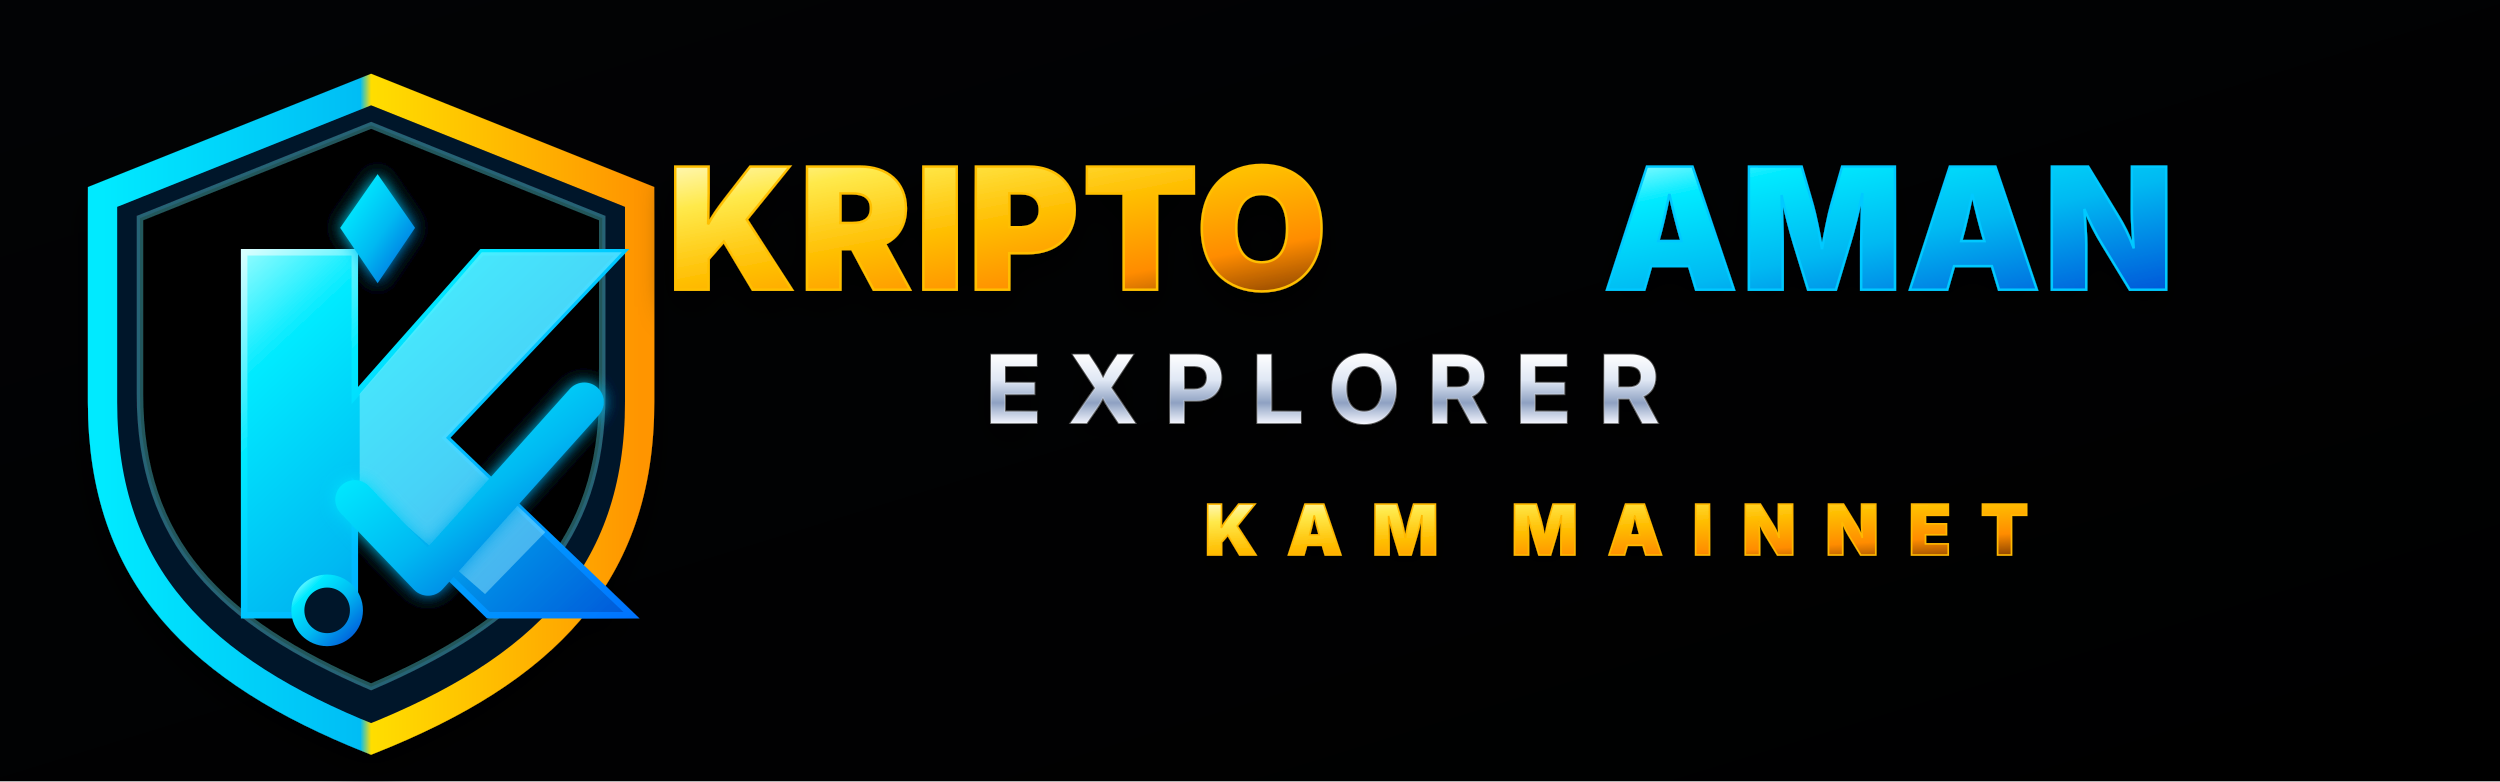
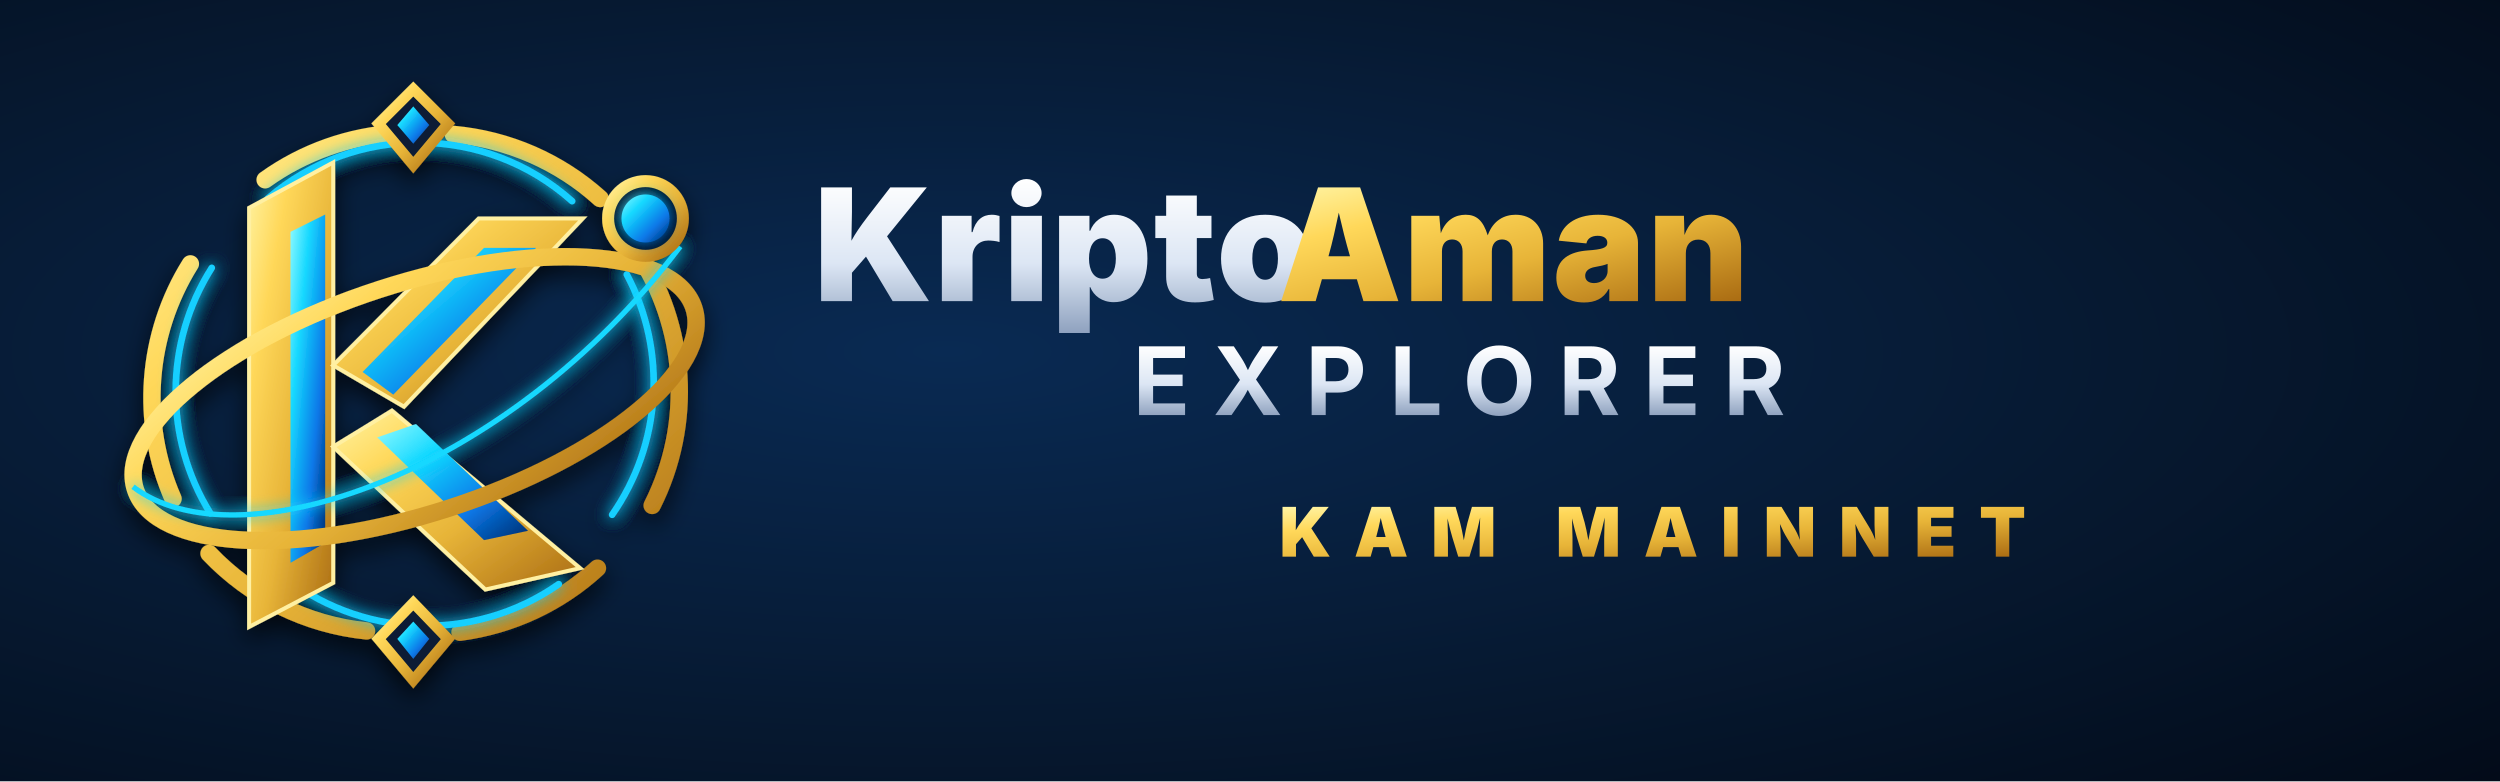
<svg xmlns="http://www.w3.org/2000/svg" viewBox="0 0 1536 480" role="img" aria-labelledby="title desc">
  <defs>
-     <linearGradient id="bg" x1="0" y1="0" x2="1" y2="1">
-       <stop offset="0" stop-color="#020305" />
-       <stop offset="1" stop-color="#000000" />
+     <radialGradient id="bg" cx="38%" cy="45%" r="90%">
+       <stop offset="0" stop-color="#092A53" />
+       <stop offset=".55" stop-color="#06182F" />
+       <stop offset="1" stop-color="#020814" />
+     </radialGradient>
+     <linearGradient id="gold" x1="0" y1="0" x2="1" y2="1">
+       <stop offset="0" stop-color="#FFF4A4" />
+       <stop offset=".25" stop-color="#FFD85A" />
+       <stop offset=".58" stop-color="#E7B438" />
+       <stop offset="1" stop-color="#A96B12" />
    </linearGradient>
-     <linearGradient id="cyan" x1="0" y1="0" x2="1" y2="1">
-       <stop offset="0" stop-color="#8ffcff" />
-       <stop offset=".18" stop-color="#00eaff" />
-       <stop offset=".55" stop-color="#00b9f2" />
-       <stop offset="1" stop-color="#0058d9" />
-     </linearGradient>
-     <linearGradient id="cyanEdge" x1="0" y1="0" x2="1" y2="1">
-       <stop offset="0" stop-color="#d7ffff" />
-       <stop offset=".28" stop-color="#00eaff" />
-       <stop offset="1" stop-color="#0073ff" />
-     </linearGradient>
-     <linearGradient id="gold" x1="0" y1="0" x2="1" y2="1">
-       <stop offset="0" stop-color="#fff7b2" />
-       <stop offset=".18" stop-color="#ffe94a" />
-       <stop offset=".48" stop-color="#ffbd00" />
-       <stop offset=".78" stop-color="#ff8c00" />
-       <stop offset="1" stop-color="#8a4300" />
+     <linearGradient id="blue" x1="0" y1="0" x2="1" y2="1">
+       <stop offset="0" stop-color="#8EFAFF" />
+       <stop offset=".3" stop-color="#16D8FF" />
+       <stop offset=".68" stop-color="#0878E8" />
+       <stop offset="1" stop-color="#032D6F" />
    </linearGradient>
    <linearGradient id="silver" x1="0" y1="0" x2="0" y2="1">
-       <stop offset="0" stop-color="#ffffff" />
-       <stop offset=".38" stop-color="#dfe7f4" />
-       <stop offset=".7" stop-color="#8ea1c2" />
-       <stop offset="1" stop-color="#f5f7ff" />
+       <stop offset="0" stop-color="#FFFFFF" />
+       <stop offset=".55" stop-color="#DCE6F4" />
+       <stop offset="1" stop-color="#8FA2BF" />
    </linearGradient>
-     <linearGradient id="shieldEdge" x1="0" y1="0" x2="1" y2="0">
-       <stop offset="0" stop-color="#00eaff" />
-       <stop offset=".48" stop-color="#00bdf5" />
-       <stop offset=".5" stop-color="#ffde00" />
-       <stop offset="1" stop-color="#ff9500" />
-     </linearGradient>
-     <filter id="softGlow" x="-40%" y="-40%" width="180%" height="180%">
+     <filter id="glow" x="-50%" y="-50%" width="200%" height="200%">
      <feGaussianBlur stdDeviation="5" result="b" />
      <feMerge>
        <feMergeNode in="b" />
        <feMergeNode in="SourceGraphic" />
      </feMerge>
    </filter>
    <filter id="shadow" x="-30%" y="-30%" width="170%" height="170%">
-       <feDropShadow dx="0" dy="10" stdDeviation="10" flood-color="#000" flood-opacity=".9" />
+       <feDropShadow dx="0" dy="8" stdDeviation="9" flood-color="#000" flood-opacity=".75" />
    </filter>
  </defs>
  <rect width="1536" height="480" fill="url(#bg)" />
-   <g transform="translate(48 35)" filter="url(#shadow)">
-     <path d="M180 20 345 86v126c0 107-60 165-165 207C75 377 15 319 15 212V86z" fill="#05142a" stroke="url(#shieldEdge)" stroke-width="18" />
-     <path d="M180 42 322 99v108c0 91-49 140-142 180C87 347 38 298 38 207V99z" fill="url(#bg)" stroke="#65f6ff" stroke-opacity=".35" stroke-width="4" />
-     <path d="M102 120h68v88l78-88h86l-108 114 114 109h-88l-82-80v80h-68z" fill="url(#cyan)" stroke="url(#cyanEdge)" stroke-width="4" />
-     <path d="M173 207 248 120h86L226 234l61 58-37 38-77-67z" fill="#bafcff" opacity=".38" />
-     <path d="M184 72 207 105 184 139 161 105z" fill="url(#cyan)" filter="url(#softGlow)" />
-     <path d="M170 272 215 319 311 212" fill="none" stroke="url(#cyan)" stroke-width="24" stroke-linecap="round" stroke-linejoin="round" filter="url(#softGlow)" />
-     <circle cx="153" cy="340" r="18" fill="#041629" stroke="url(#cyan)" stroke-width="8" />
-     <path d="M153 358v28" stroke="url(#cyan)" stroke-width="10" stroke-linecap="round" />
+   <g transform="translate(44 26) scale(.82)" filter="url(#shadow)">
+     <g fill="none" stroke-linecap="round">
+       <path d="M145 103A189 189 0 0 1 244 68M286 69A189 189 0 0 1 396 117M423 156A189 189 0 0 1 435 347M394 394A189 189 0 0 1 291 442M221 441A189 189 0 0 1 103 383M76 342A189 189 0 0 1 89 166" stroke="url(#gold)" stroke-width="13" />
+       <path d="M147 117A173 173 0 0 1 375 119M416 174A173 173 0 0 1 405 354M365 406A173 173 0 0 1 155 397M104 353A173 173 0 0 1 105 169" stroke="#13CFFF" stroke-width="5" filter="url(#glow)" />
+     </g>
+     <path d="M133 124L196 90V405L133 438Z" fill="url(#gold)" stroke="#FFF0A2" stroke-width="3" />
+     <path d="M164 142L190 129V375L164 390Z" fill="url(#blue)" />
+     <path d="M196 242L305 132H383L249 273Z" fill="url(#gold)" stroke="#FFF0A2" stroke-width="3" />
+     <path d="M218 247L309 154H348L241 264Z" fill="url(#blue)" />
+     <path d="M240 276L381 394L310 410L196 303Z" fill="url(#gold)" stroke="#FFF0A2" stroke-width="3" />
+     <path d="M229 296L309 373L342 366L258 286Z" fill="url(#blue)" />
+     <ellipse cx="257" cy="267" rx="220" ry="86" transform="rotate(-18 257 267)" fill="none" stroke="url(#gold)" stroke-width="13" />
+     <path d="M46 333C123 392 325 326 456 153" fill="none" stroke="#17D8FF" stroke-width="4" filter="url(#glow)" />
+     <path d="M256 35L282 61L256 92L230 61Z" fill="#071B35" stroke="url(#gold)" stroke-width="8" />
+     <path d="M256 48L268 62L256 76L244 62Z" fill="url(#blue)" />
+     <path d="M256 420L282 447L256 478L230 447Z" fill="#071B35" stroke="url(#gold)" stroke-width="8" />
+     <path d="M256 434L268 447L256 462L244 447Z" fill="url(#blue)" />
+     <circle cx="430" cy="132" r="28" fill="#07162B" stroke="url(#gold)" stroke-width="9" />
+     <circle cx="430" cy="132" r="18" fill="url(#blue)" filter="url(#glow)" />
  </g>
-   <g transform="translate(410 66)" filter="url(#shadow)">
-     <text x="0" y="112" font-family="Inter,Arial,sans-serif" font-size="104" font-weight="900" letter-spacing="2" fill="url(#gold)" stroke="#ffbf00" stroke-width="1.5">KRIPTO</text>
-     <text x="575" y="112" font-family="Inter,Arial,sans-serif" font-size="104" font-weight="900" letter-spacing="2" fill="url(#cyan)" stroke="#00c9ff" stroke-width="1.5">AMAN</text>
-     <line x1="0" y1="175" x2="155" y2="175" stroke="url(#cyan)" stroke-width="7" filter="url(#softGlow)" />
-     <text x="195" y="194" font-family="Inter,Arial,sans-serif" font-size="58" font-weight="700" letter-spacing="16" fill="url(#silver)" stroke="#ffffff" stroke-opacity=".25" stroke-width="1">EXPLORER</text>
-     <line x1="895" y1="175" x2="1050" y2="175" stroke="url(#cyan)" stroke-width="7" filter="url(#softGlow)" />
-     <text x="330" y="275" font-family="Inter,Arial,sans-serif" font-size="43" font-weight="900" letter-spacing="18" fill="url(#gold)" stroke="#ffb800" stroke-width="1">KAM MAINNET</text>
+   <g transform="translate(500 90)">
+     <text x="0" y="95" font-family="Inter,Arial,sans-serif" font-size="96" font-weight="900" letter-spacing="1" fill="url(#silver)">Kripto</text>
+     <text x="285" y="95" font-family="Inter,Arial,sans-serif" font-size="96" font-weight="900" letter-spacing="1" fill="url(#gold)">Aman</text>
+     <line x1="4" y1="145" x2="160" y2="145" stroke="#17D8FF" stroke-width="6" filter="url(#glow)" />
+     <text x="196" y="165" font-family="Inter,Arial,sans-serif" font-size="58" font-weight="750" letter-spacing="14" fill="url(#silver)">EXPLORER</text>
+     <line x1="824" y1="145" x2="980" y2="145" stroke="#17D8FF" stroke-width="6" filter="url(#glow)" />
+     <text x="286" y="252" font-family="Inter,Arial,sans-serif" font-size="42" font-weight="900" letter-spacing="14" fill="url(#gold)">KAM MAINNET</text>
  </g>
</svg>
